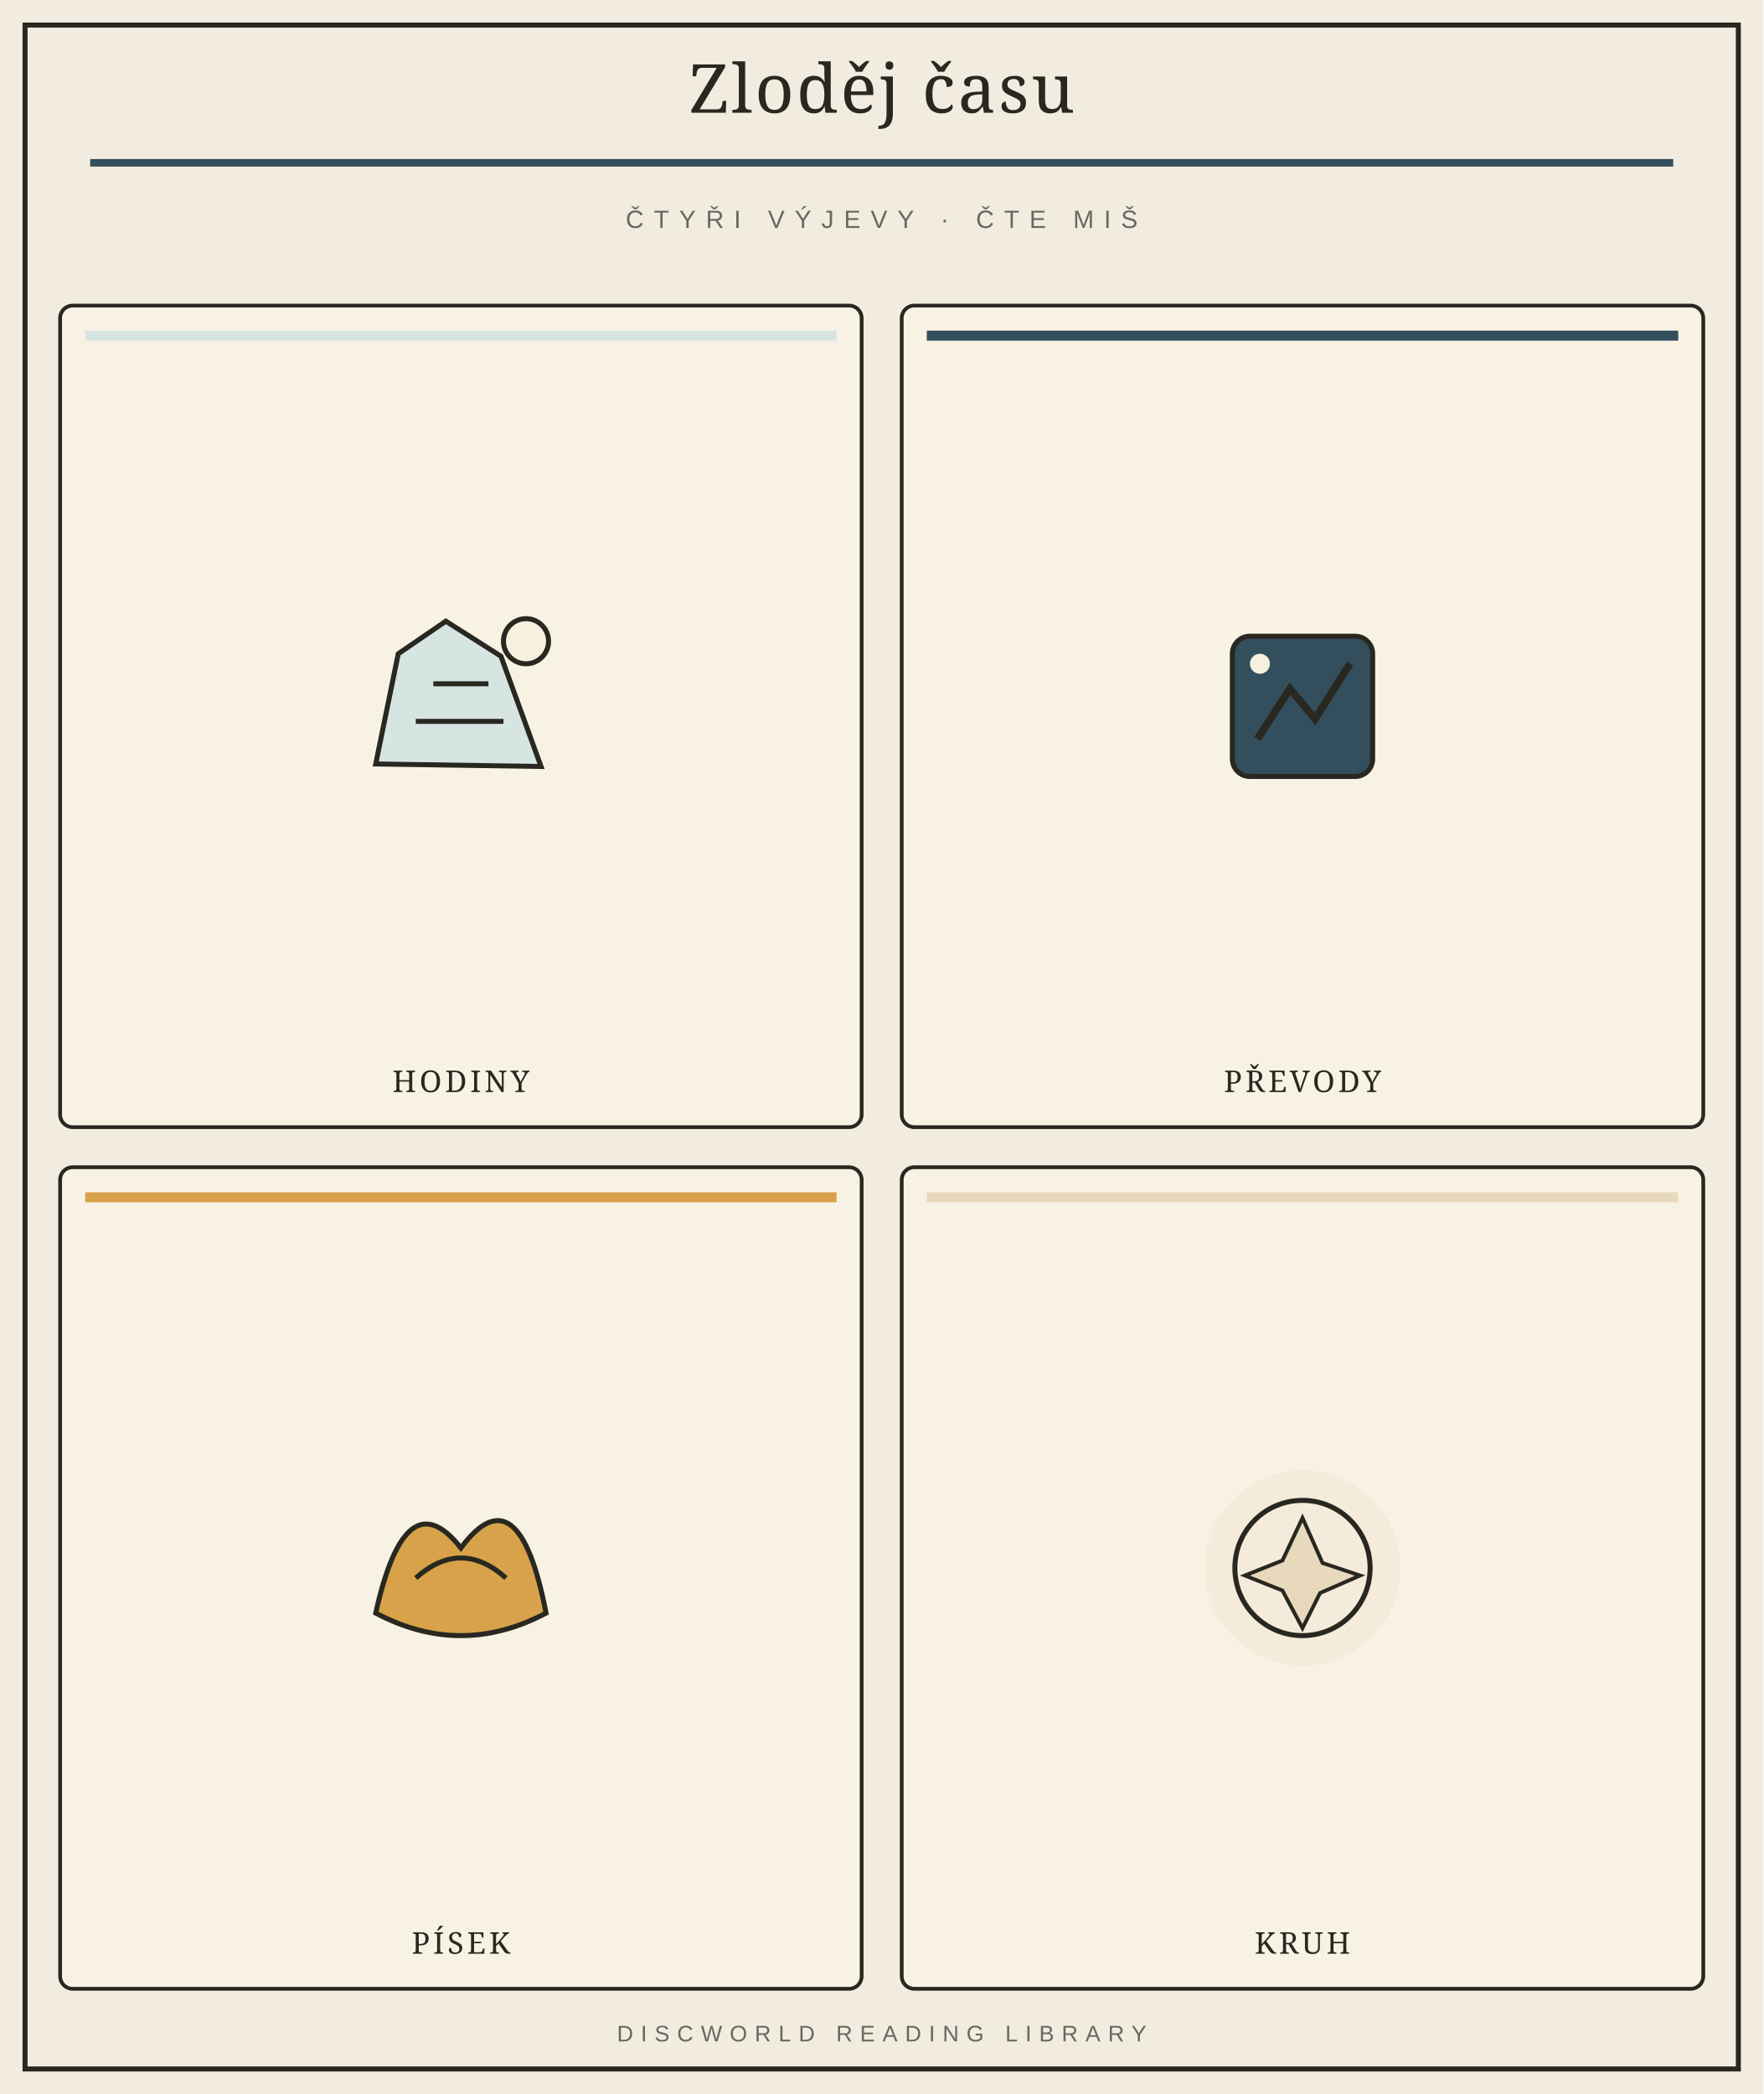
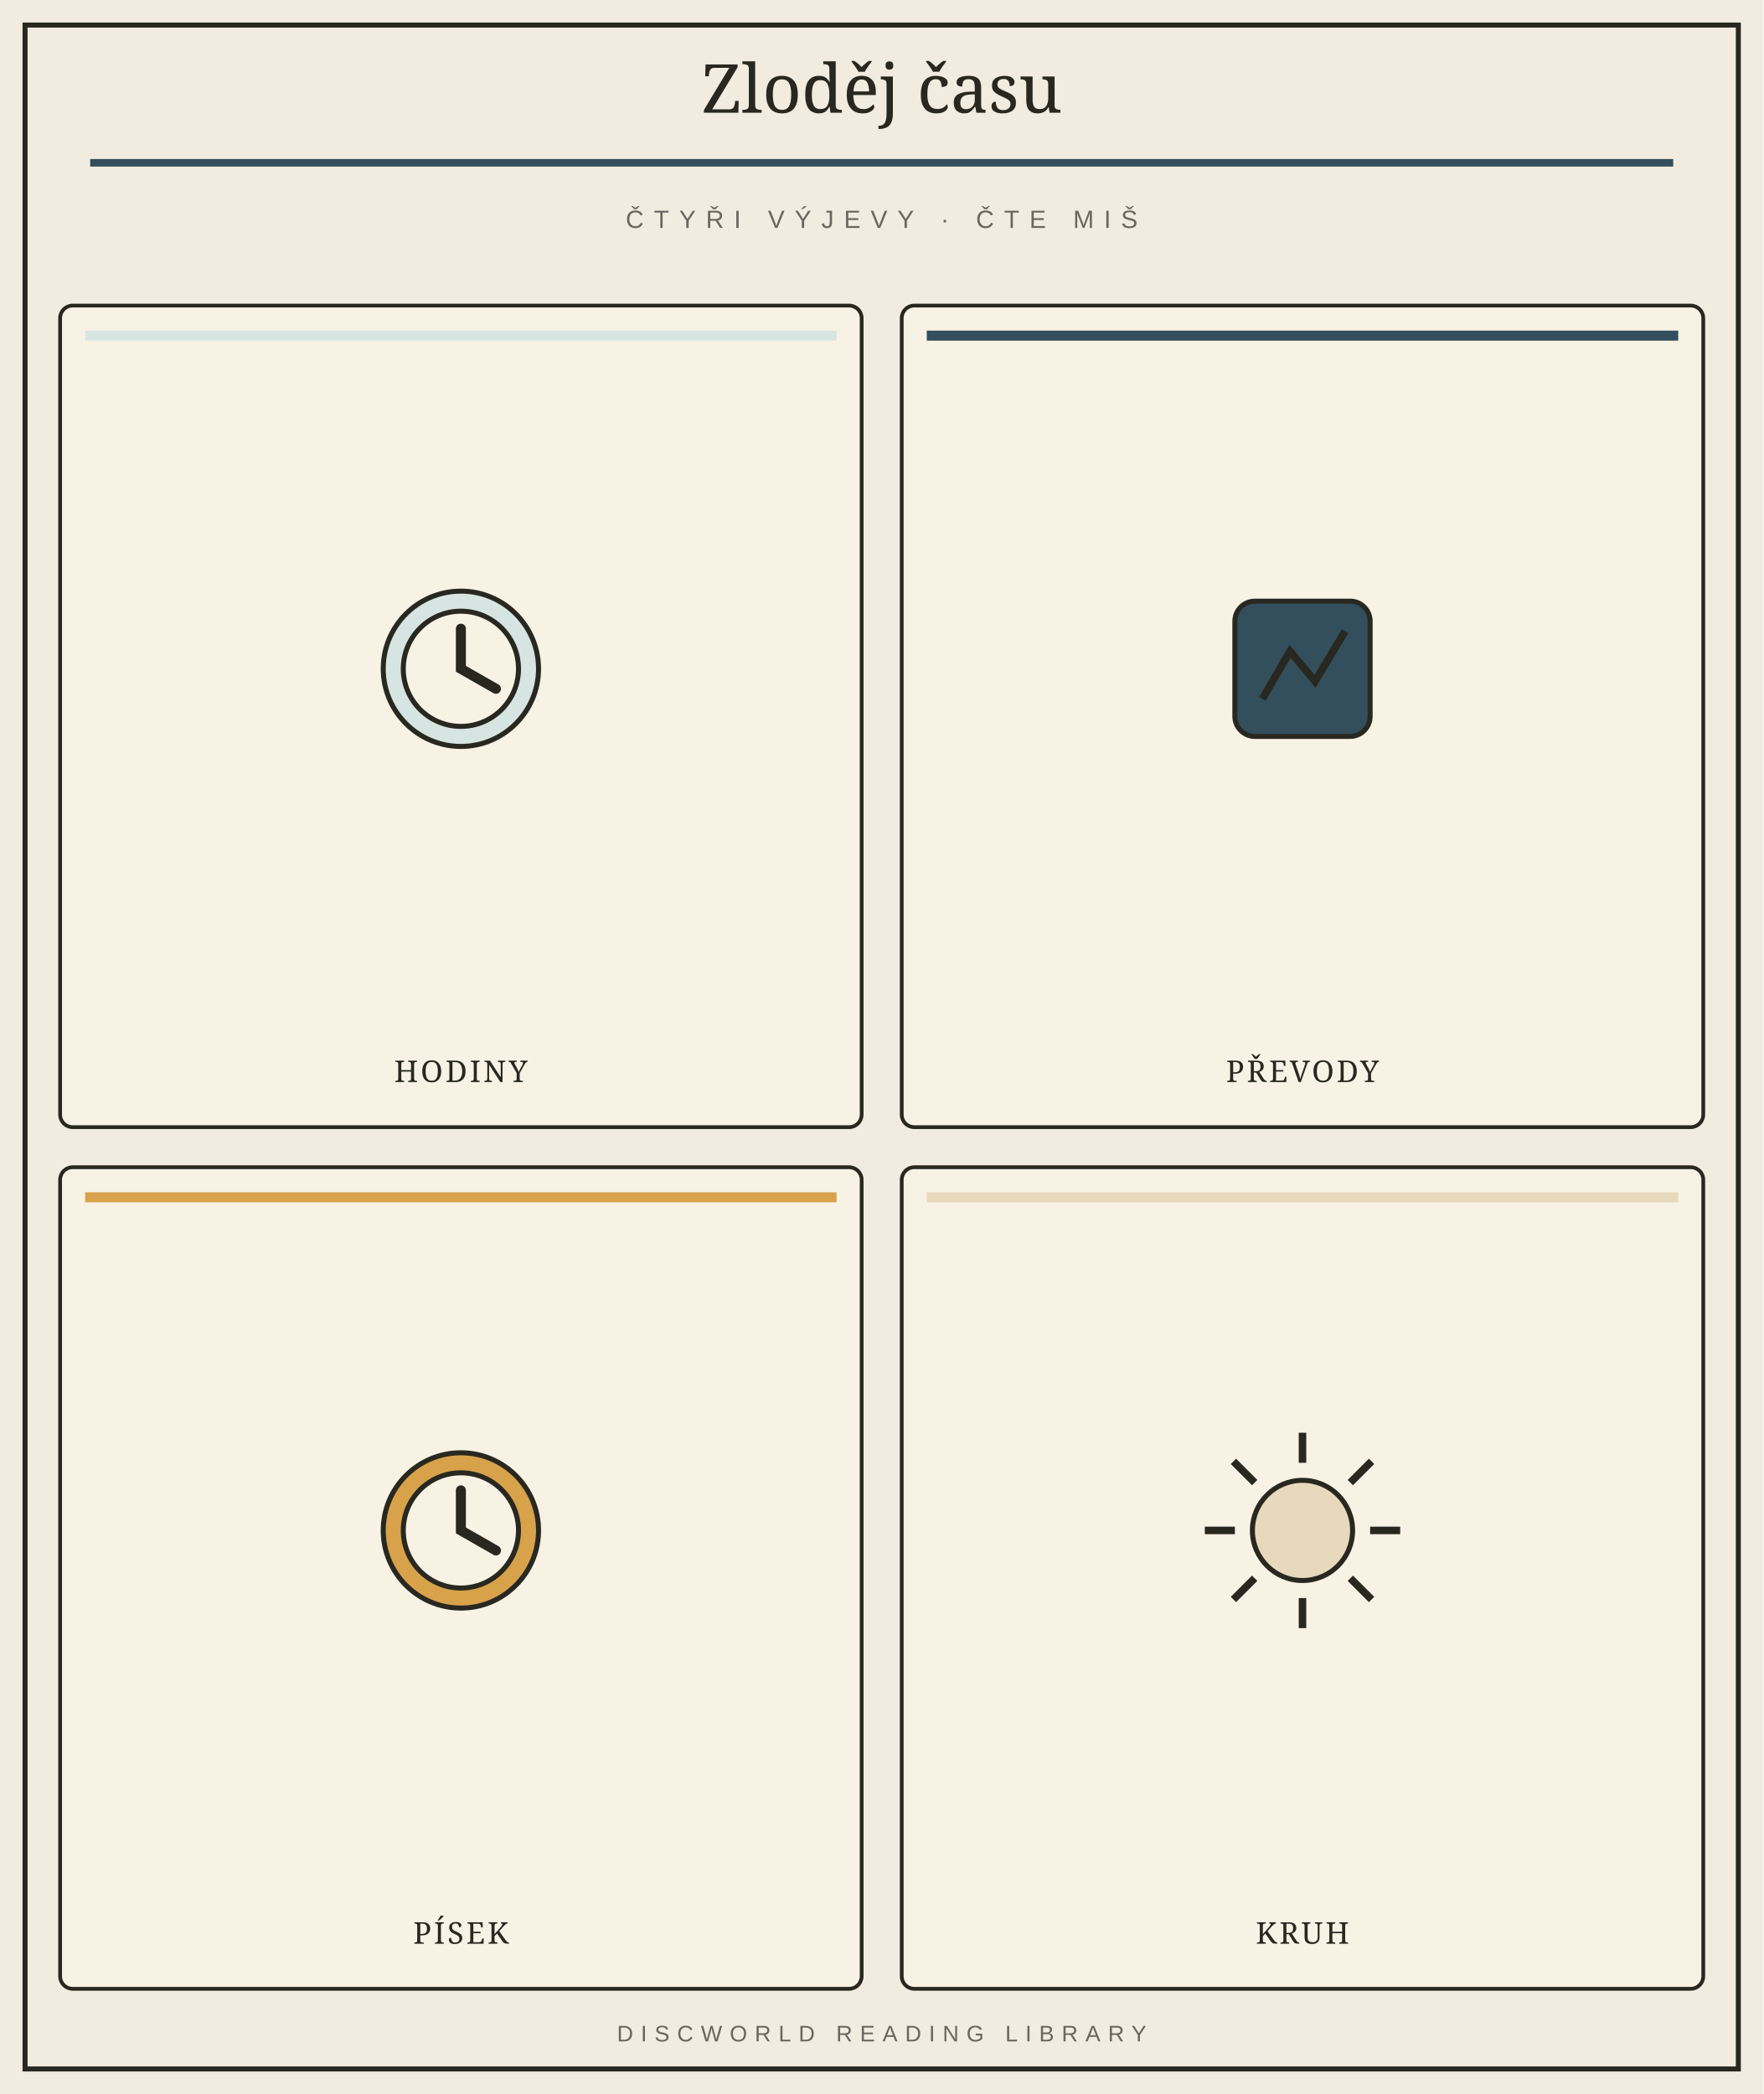
- <svg xmlns="http://www.w3.org/2000/svg" viewBox="0 0 704 836" role="img" aria-labelledby="title desc">
+ <svg xmlns="http://www.w3.org/2000/svg" viewBox="0 0 704 836" role="img" aria-labelledby="t d">
  <rect width="704" height="836" fill="#f1ecdf" />
  <rect x="10" y="10" width="684" height="816" fill="none" stroke="#282820" stroke-width="2" />
-   <text x="352" y="45" text-anchor="middle" font-family="Georgia,serif" font-size="27" fill="#282820" letter-spacing="1">Zloděj času</text>
-   <path d="M 36 65 H 668" stroke="#334e5c" stroke-width="3" />
+   <text x="352" y="45" text-anchor="middle" font-family="Georgia,serif" font-size="27" fill="#282820">Zloděj času</text>
+   <path d="M36 65H668" stroke="#334e5c" stroke-width="3" />
  <text x="352" y="91" text-anchor="middle" font-family="Arial,sans-serif" font-size="10" letter-spacing="4" fill="#69675f">ČTYŘI VÝJEVY · ČTE MIŠ</text>
  <g>
    <rect x="24" y="122" width="320" height="328" rx="5" fill="#f8f2e5" stroke="#282820" stroke-width="1.5" />
-     <path d="M 34 134 H 334" stroke="#d7e5e2" stroke-width="4" />
-     <path d="M 150 305 L 159 261 L 178 248 L 200 262 L 216 306 Z" fill="#d7e5e2" stroke="#282820" stroke-width="2" />
-     <path d="M 166 288 L 201 288 M 173 273 L 195 273" stroke="#282820" stroke-width="2" />
-     <circle cx="210" cy="256" r="9" fill="#f7f0df" stroke="#282820" stroke-width="2" />
-     <text x="184" y="436" text-anchor="middle" font-family="Georgia,serif" font-size="12" letter-spacing="1.3" fill="#282820">HODINY</text>
+     <path d="M34 134H334" stroke="#d7e5e2" stroke-width="4" />
+     <circle cx="184" cy="267" r="31" fill="#d7e5e2" stroke="#282820" stroke-width="2" />
+     <circle cx="184" cy="267" r="23" fill="#f8f2e5" stroke="#282820" stroke-width="2" />
+     <path d="M184 251V267L198 275" fill="none" stroke="#282820" stroke-width="4" stroke-linecap="round" />
+     <text x="184" y="432" text-anchor="middle" font-family="Georgia,serif" font-size="12" letter-spacing="1" fill="#282820">HODINY</text>
  </g>
  <g>
    <rect x="360" y="122" width="320" height="328" rx="5" fill="#f8f2e5" stroke="#282820" stroke-width="1.5" />
-     <path d="M 370 134 H 670" stroke="#334e5c" stroke-width="4" />
-     <rect x="492" y="254" width="56" height="56" rx="7" fill="#334e5c" stroke="#282820" stroke-width="2" />
-     <path d="M 502 295 L 515 275 L 525 287 L 539 265" fill="none" stroke="#282820" stroke-width="3" />
-     <circle cx="503" cy="265" r="4" fill="#f7f0df" />
-     <text x="520" y="436" text-anchor="middle" font-family="Georgia,serif" font-size="12" letter-spacing="1.3" fill="#282820">PŘEVODY</text>
+     <path d="M370 134H670" stroke="#334e5c" stroke-width="4" />
+     <rect x="493" y="240" width="54" height="54" rx="8" fill="#334e5c" stroke="#282820" stroke-width="2" />
+     <path d="M504 279L515 260L525 272L537 252" fill="none" stroke="#282820" stroke-width="3" />
+     <text x="520" y="432" text-anchor="middle" font-family="Georgia,serif" font-size="12" letter-spacing="1" fill="#282820">PŘEVODY</text>
  </g>
  <g>
    <rect x="24" y="466" width="320" height="328" rx="5" fill="#f8f2e5" stroke="#282820" stroke-width="1.5" />
-     <path d="M 34 478 H 334" stroke="#d8a24b" stroke-width="4" />
-     <path d="M 150 644 Q 162 590 184 618 Q 207 587 218 644 Q 184 662 150 644 Z" fill="#d8a24b" stroke="#282820" stroke-width="2" />
-     <path d="M 166 630 Q 184 614 202 630" fill="none" stroke="#282820" stroke-width="2" />
-     <text x="184" y="780" text-anchor="middle" font-family="Georgia,serif" font-size="12" letter-spacing="1.3" fill="#282820">PÍSEK</text>
+     <path d="M34 478H334" stroke="#d8a24b" stroke-width="4" />
+     <circle cx="184" cy="611" r="31" fill="#d8a24b" stroke="#282820" stroke-width="2" />
+     <circle cx="184" cy="611" r="23" fill="#f8f2e5" stroke="#282820" stroke-width="2" />
+     <path d="M184 595V611L198 619" fill="none" stroke="#282820" stroke-width="4" stroke-linecap="round" />
+     <text x="184" y="776" text-anchor="middle" font-family="Georgia,serif" font-size="12" letter-spacing="1" fill="#282820">PÍSEK</text>
  </g>
  <g>
    <rect x="360" y="466" width="320" height="328" rx="5" fill="#f8f2e5" stroke="#282820" stroke-width="1.5" />
-     <path d="M 370 478 H 670" stroke="#e8d9bd" stroke-width="4" />
-     <circle cx="520" cy="626" r="39" fill="#e8d9bd" opacity=".26" />
-     <circle cx="520" cy="626" r="27" fill="none" stroke="#282820" stroke-width="2" />
-     <path d="M 520 606 L 528 624 L 543 629 L 527 636 L 520 650 L 512 635 L 497 629 L 512 623 Z" fill="#e8d9bd" stroke="#282820" stroke-width="1.5" />
-     <text x="520" y="780" text-anchor="middle" font-family="Georgia,serif" font-size="12" letter-spacing="1.3" fill="#282820">KRUH</text>
+     <path d="M370 478H670" stroke="#e8d9bd" stroke-width="4" />
+     <circle cx="520" cy="611" r="20" fill="#e8d9bd" stroke="#282820" stroke-width="2" />
+     <g stroke="#282820" stroke-width="3">
+       <path d="M547 611L559 611" />
+       <path d="M539.092 630.092L547.577 638.577" />
+       <path d="M520 638L520 650" />
+       <path d="M500.908 630.092L492.423 638.577" />
+       <path d="M493 611L481 611" />
+       <path d="M500.908 591.908L492.423 583.423" />
+       <path d="M520 584L520 572" />
+       <path d="M539.092 591.908L547.577 583.423" />
+     </g>
+     <text x="520" y="776" text-anchor="middle" font-family="Georgia,serif" font-size="12" letter-spacing="1" fill="#282820">KRUH</text>
  </g>
  <text x="352" y="815" text-anchor="middle" font-family="Arial,sans-serif" font-size="9" letter-spacing="3" fill="#69675f">DISCWORLD READING LIBRARY</text>
</svg>
